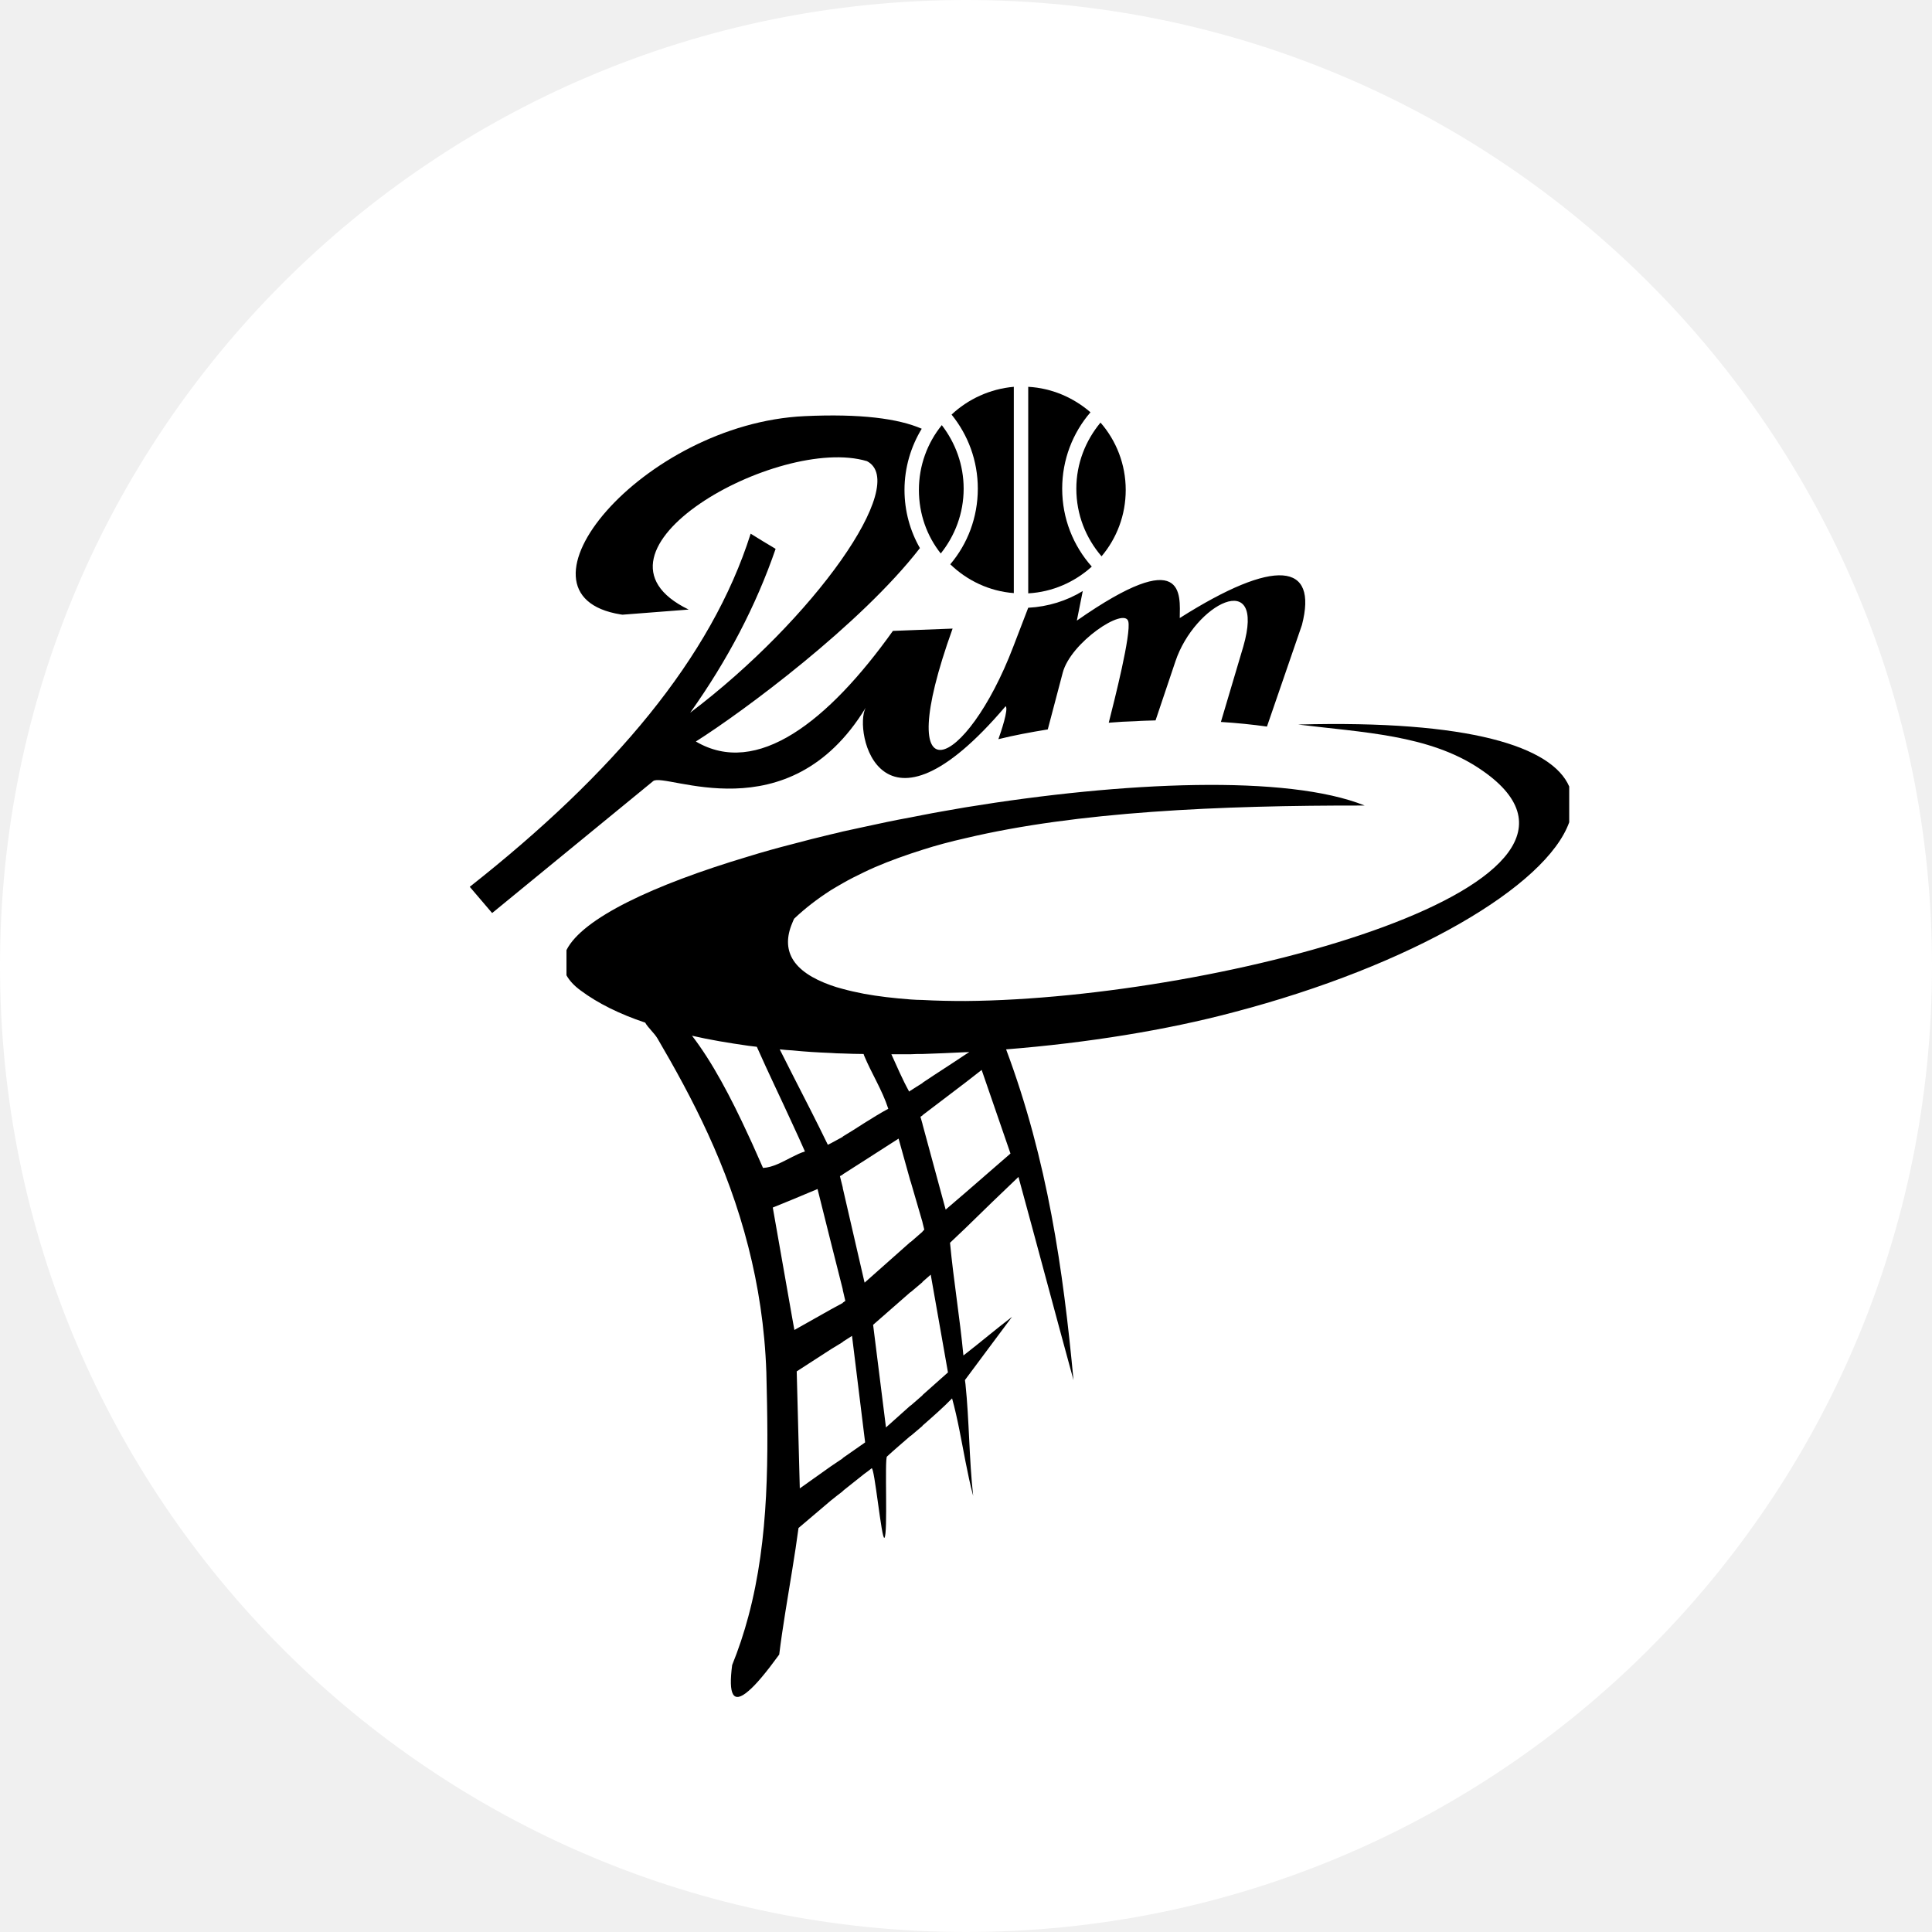
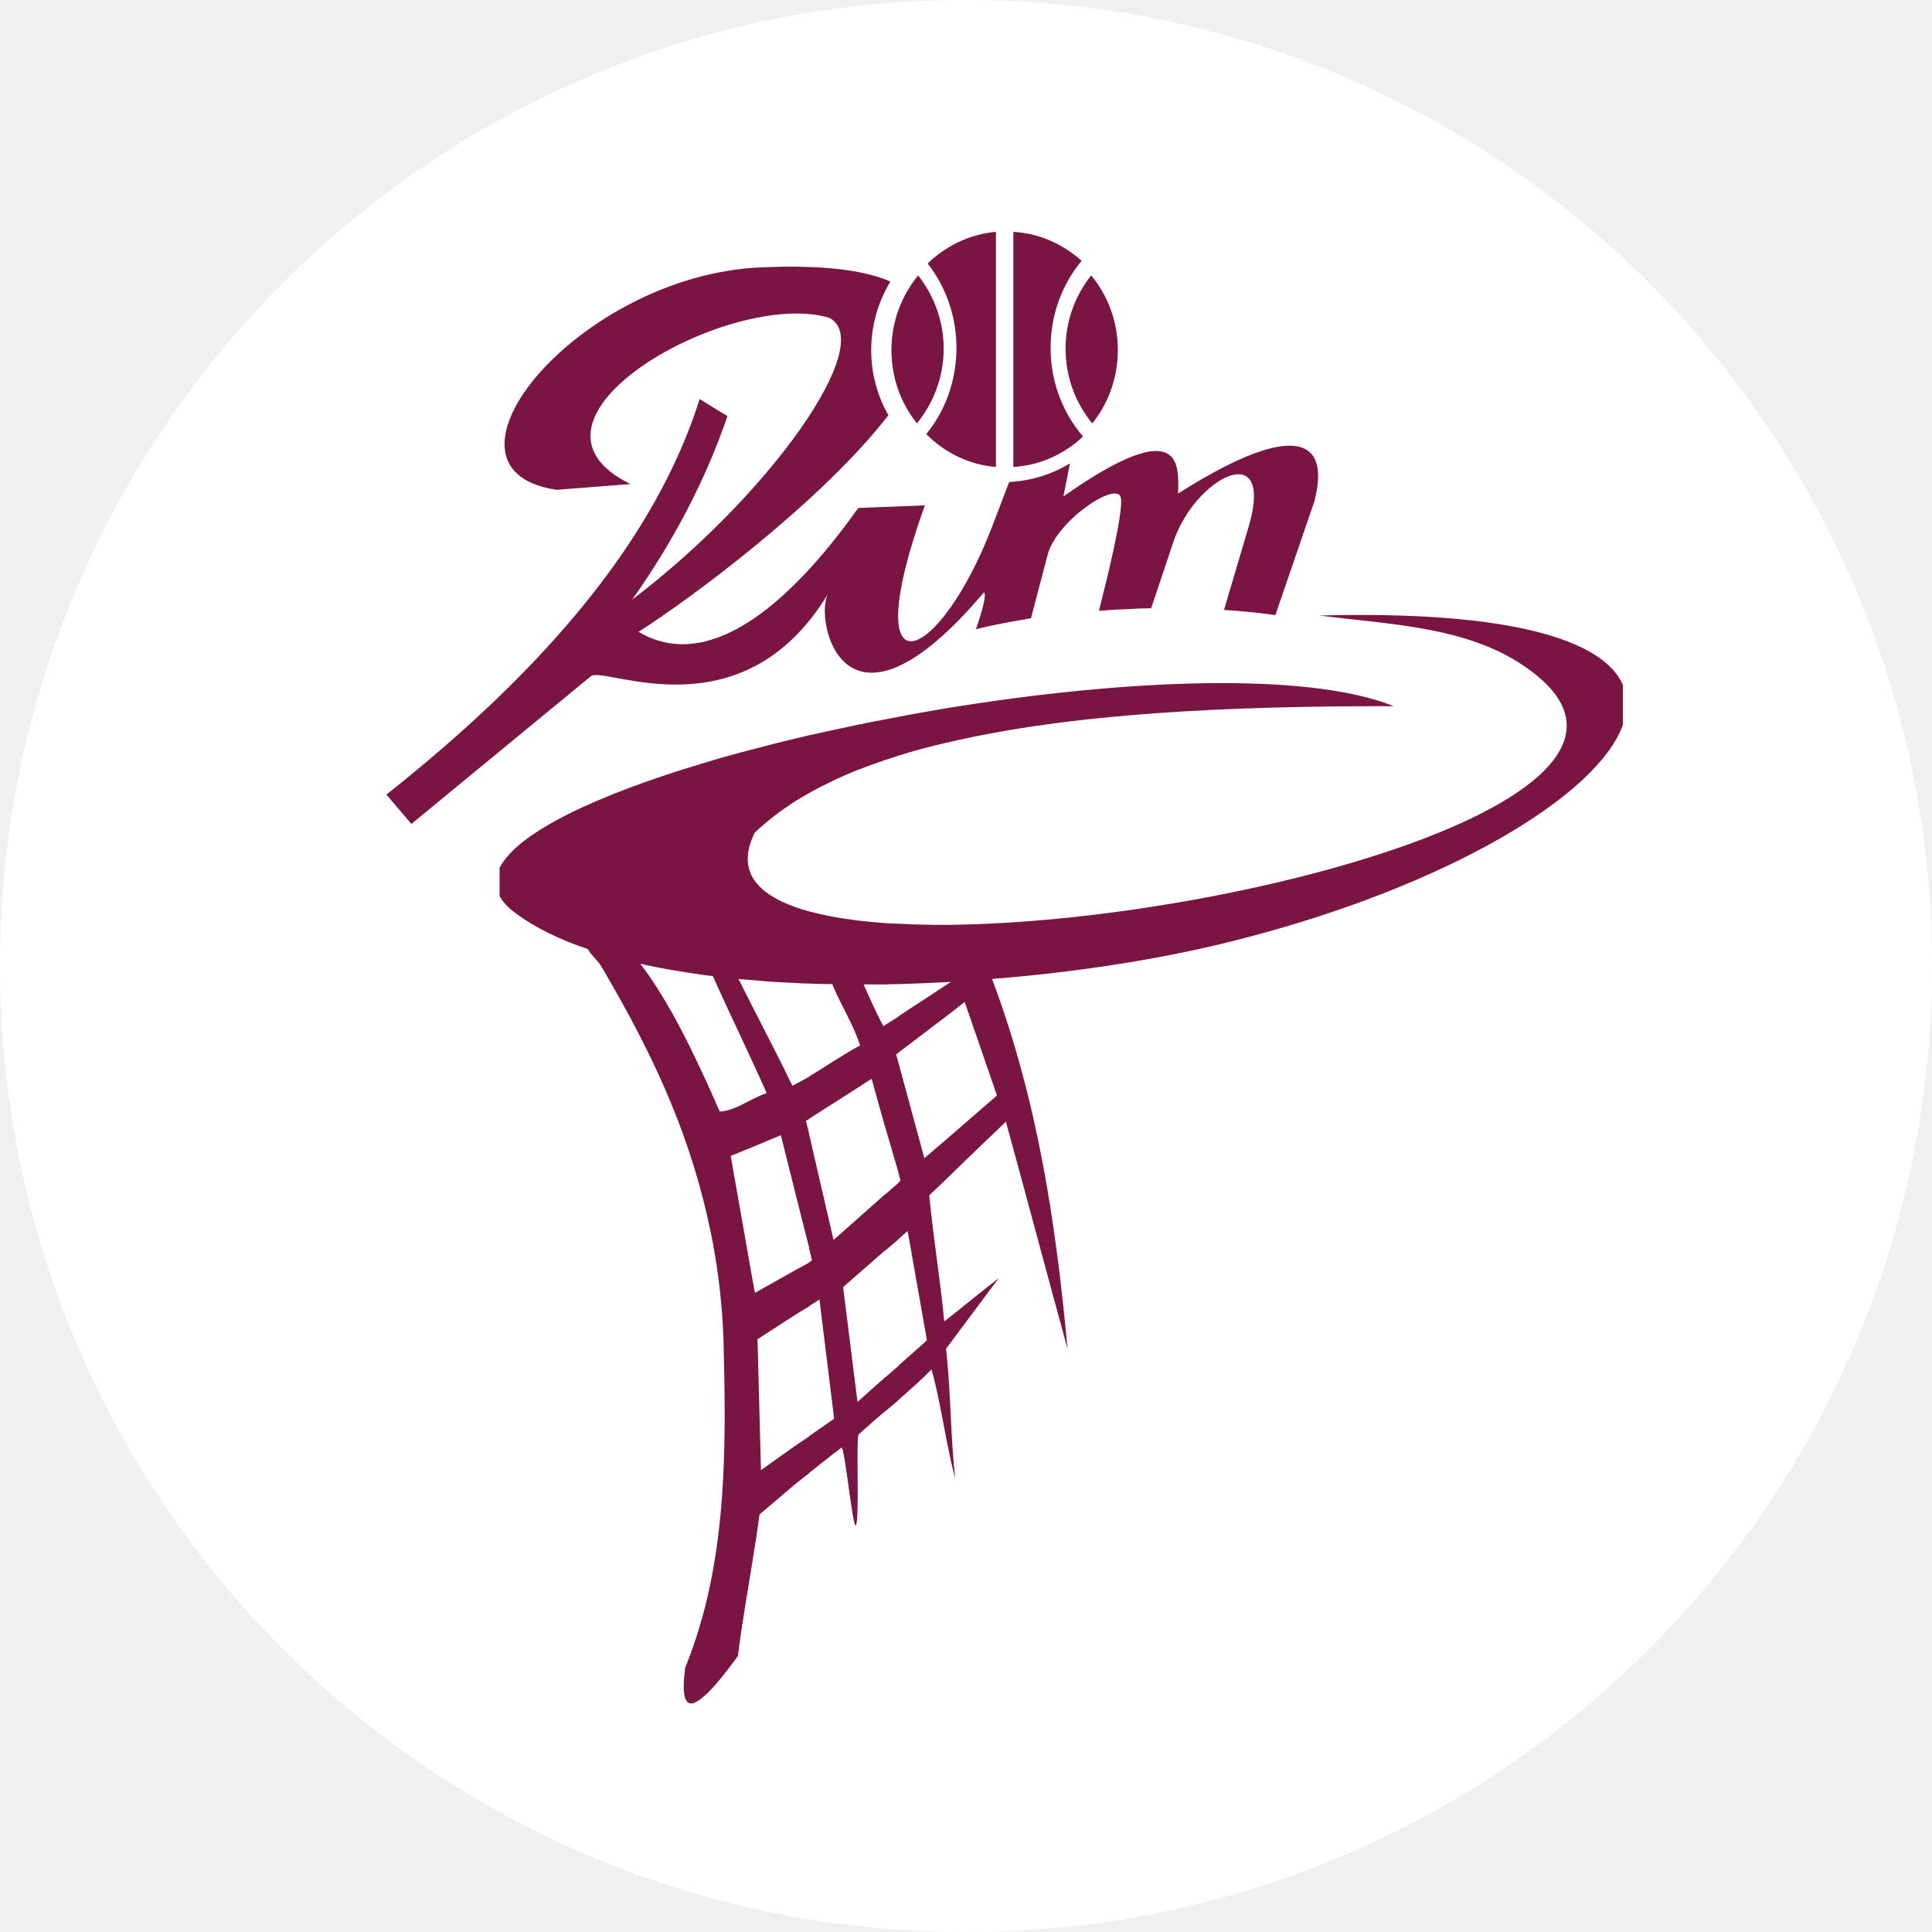
- <svg xmlns="http://www.w3.org/2000/svg" xmlns:xlink="http://www.w3.org/1999/xlink" width="140px" height="140px" viewBox="0 0 140 140" version="1.1">
-   <defs>
-     <rect id="path-1" x="0" y="0" width="140" height="140" rx="70" />
-   </defs>
+ <svg xmlns="http://www.w3.org/2000/svg" width="100px" height="100px" viewBox="0 0 100 100" version="1.1">
+   <defs />
  <g id="web" stroke="none" stroke-width="1" fill="none" fill-rule="evenodd">
-     <g id="Desktop-HD" transform="translate(-270, -622)">
-       <g id="Group-17" transform="translate(0, 514)">
-         <g id="klubid" transform="translate(269, 108)">
-           <g id="rim" transform="translate(1, 0)">
-             <mask id="mask-2" fill="white">
-               <use xlink:href="#path-1" />
-             </mask>
-             <use id="Rectangle-4-Copy-4" fill="#FFFFFF" xlink:href="#path-1" />
-             <g id="Asset-1" mask="url(#mask-2)">
-               <g transform="translate(34, 28)">
-                 <path d="M20.228,89.137 L20.228,94.542 C19.11,95.511 18.774,94.803 19.054,92.659 C19.52,91.504 19.911,90.33 20.228,89.137 L20.228,89.137 Z M20.228,34.063 L20.228,47.78 C18.793,47.575 17.432,47.351 16.146,47.053 C17.6,48.935 18.96,51.507 20.228,54.266 L20.228,62.355 C18.718,56.409 16.146,51.526 13.648,47.258 C13.406,46.848 12.958,46.475 12.753,46.103 C10.908,45.488 9.323,44.705 8.074,43.773 C7.59,43.419 7.254,43.046 7.049,42.673 L7.049,40.847 C8.205,38.536 13.368,36.113 20.228,34.063 L20.228,34.063 Z M23.416,55.831 L23.416,58.925 L21.999,59.503 L23.416,67.554 L23.416,85.707 C23.08,87.795 22.707,89.92 22.465,91.895 C21.514,93.2 20.787,94.076 20.228,94.542 L20.228,89.137 C21.757,83.434 21.682,77.432 21.533,71.45 C21.421,68.151 20.936,65.132 20.228,62.355 L20.228,54.266 C20.601,55.049 20.936,55.85 21.291,56.633 C22.018,56.596 22.707,56.186 23.416,55.831 L23.416,55.831 Z M23.416,33.168 L23.416,38.871 C22.987,39.878 23.006,40.735 23.416,41.462 L23.416,48.115 C23.117,48.097 22.819,48.078 22.502,48.041 C22.8,48.637 23.117,49.252 23.416,49.849 L23.416,53.427 C22.558,51.545 21.701,49.793 20.843,47.855 C20.638,47.836 20.433,47.799 20.228,47.78 L20.228,34.063 C21.253,33.746 22.316,33.448 23.416,33.168 L23.416,33.168 Z M26.212,66.883 L26.212,69.772 L23.733,71.375 L23.956,79.855 L26.212,78.252 L26.212,80.731 C25.485,81.346 24.739,81.98 23.863,82.725 C23.733,83.695 23.583,84.682 23.416,85.707 L23.416,67.554 L23.565,68.375 L26.212,66.883 Z M26.212,54.844 L26.212,62.038 L25.242,58.161 L23.416,58.925 L23.416,55.831 C23.714,55.682 24.012,55.533 24.329,55.44 C24.031,54.75 23.714,54.079 23.416,53.427 L23.416,49.849 C24.292,51.563 25.187,53.297 25.988,54.955 C26.063,54.918 26.137,54.881 26.212,54.844 L26.212,54.844 Z M26.212,43.4 L26.212,48.302 C25.261,48.265 24.329,48.209 23.416,48.115 L23.416,41.462 C23.882,42.282 24.851,42.916 26.212,43.4 L26.212,43.4 Z M26.212,32.46 L26.212,36.504 C25.224,37.138 24.329,37.827 23.546,38.573 C23.49,38.685 23.453,38.778 23.416,38.871 L23.416,33.168 C24.329,32.926 25.261,32.683 26.212,32.46 L26.212,32.46 Z M27.069,77.675 L27.069,80.06 C26.771,80.284 26.491,80.508 26.212,80.731 L26.212,78.252 L27.069,77.675 Z M27.069,66.418 L27.069,69.25 L26.212,69.772 L26.212,66.883 L27.069,66.418 Z M27.069,54.378 L27.069,57.117 L26.864,57.229 L27.069,58.049 L27.069,65.43 L26.212,62.038 L26.212,54.844 C26.491,54.695 26.771,54.545 27.069,54.378 L27.069,54.378 Z M27.069,43.661 L27.069,48.339 C26.771,48.339 26.491,48.32 26.212,48.302 L26.212,43.4 C26.473,43.493 26.771,43.586 27.069,43.661 L27.069,43.661 Z M27.069,32.255 L27.069,36.001 C26.771,36.169 26.491,36.336 26.212,36.504 L26.212,32.46 C26.491,32.404 26.771,32.329 27.069,32.255 L27.069,32.255 Z M28.616,76.575 L28.616,78.812 C28.076,79.24 27.554,79.65 27.069,80.042 L27.069,80.06 L27.069,77.675 L27.069,77.656 L28.616,76.575 Z M28.616,64.796 L28.616,75.923 L27.74,68.803 L27.069,69.232 L27.069,69.25 L27.069,66.418 L27.069,66.399 L27.256,66.268 L27.069,65.467 L27.069,65.43 L27.069,58.049 L27.069,58.087 L28.616,64.796 Z M28.616,53.39 L28.616,56.111 L27.069,57.099 L27.069,57.117 L27.069,54.378 L27.069,54.359 C27.573,54.061 28.094,53.725 28.616,53.39 L28.616,53.39 Z M28.616,44.015 L28.616,48.488 C28.598,48.451 28.598,48.414 28.579,48.376 C28.076,48.376 27.554,48.358 27.069,48.339 L27.069,43.661 C27.535,43.792 28.057,43.903 28.616,44.015 L28.616,44.015 Z M28.616,31.919 L28.616,35.2 C28.076,35.46 27.554,35.721 27.069,36.001 L27.069,32.255 C27.573,32.143 28.094,32.031 28.616,31.919 L28.616,31.919 Z M31.99,62 L31.99,65.635 L31.972,65.635 L29.269,68.002 L30.201,75.438 L31.972,73.854 L31.99,73.854 L31.99,76.053 L31.972,76.053 C31.375,76.575 30.779,77.078 30.275,77.544 C30.089,77.712 30.35,83.173 30.089,83.434 C29.884,83.639 29.362,78.197 29.157,78.402 C28.971,78.551 28.803,78.681 28.616,78.812 L28.616,76.575 L28.691,76.519 L28.616,75.923 L28.616,64.796 L28.654,64.945 L31.972,62 L31.99,62 Z M31.99,44.425 L31.99,48.395 L30.592,48.395 C31.002,49.29 31.375,50.184 31.879,51.097 C31.916,51.079 31.953,51.06 31.972,51.023 L31.99,51.023 L31.99,57.621 L31.972,57.583 L31.114,54.508 L28.616,56.111 L28.616,53.39 C29.213,53.017 29.809,52.644 30.369,52.346 C29.921,50.967 29.157,49.793 28.616,48.488 L28.616,44.015 C29.642,44.202 30.76,44.332 31.99,44.425 L31.99,44.425 Z M31.99,31.23 L31.99,33.858 C30.779,34.268 29.66,34.696 28.616,35.2 L28.616,31.919 C29.716,31.677 30.853,31.435 31.99,31.23 L31.99,31.23 Z M32.848,73.108 L32.848,75.326 C32.55,75.587 32.27,75.811 31.99,76.053 L31.99,73.854 L32.848,73.108 Z M32.848,61.255 L32.848,64.908 L31.99,65.635 L31.99,62 L32.848,61.255 Z M32.848,44.462 L32.848,48.376 C32.55,48.376 32.27,48.376 31.99,48.395 L31.99,44.425 C32.27,44.444 32.55,44.462 32.848,44.462 L32.848,44.462 Z M32.848,31.062 L32.848,33.578 C32.55,33.671 32.27,33.764 31.99,33.858 L31.99,31.23 C32.27,31.174 32.55,31.118 32.848,31.062 L32.848,31.062 Z M32.848,52.831 L32.699,52.924 L32.848,53.446 L32.848,60.565 L31.99,57.621 L31.99,51.023 C32.27,50.837 32.55,50.669 32.848,50.482 L32.848,52.831 Z M35.961,44.537 L35.961,48.246 C34.917,48.302 33.873,48.339 32.848,48.376 L32.848,44.462 C33.836,44.518 34.88,44.537 35.961,44.537 L35.961,44.537 Z M35.961,30.503 L35.961,32.739 C34.88,32.982 33.836,33.261 32.848,33.578 L32.848,31.062 C33.873,30.857 34.917,30.689 35.961,30.503 L35.961,30.503 Z M32.848,53.446 L32.848,53.464 L34.526,59.652 L35.961,58.422 L35.961,60.994 C35.588,61.348 35.215,61.702 34.842,62.056 C35.103,64.815 35.551,67.461 35.812,70.22 C35.868,70.182 35.905,70.145 35.961,70.108 L35.961,71.953 C35.942,71.972 35.942,71.99 35.924,72.009 C35.942,72.102 35.942,72.195 35.961,72.288 L35.961,77.898 C35.663,76.37 35.402,74.823 34.992,73.332 C34.358,73.984 33.594,74.655 32.848,75.308 L32.848,75.326 L32.848,73.108 L32.848,73.09 L34.693,71.45 L33.444,64.367 L32.848,64.889 L32.848,64.908 L32.848,61.255 L32.848,61.236 L32.978,61.106 L32.848,60.584 L32.848,60.565 L32.848,53.446 Z M32.848,52.812 L32.848,52.831 L32.848,50.482 L32.848,50.464 C33.873,49.774 34.936,49.103 35.961,48.414 L35.961,50.445 L32.848,52.812 Z M35.961,32.739 C44.032,30.82 54.341,30.354 64.891,30.372 C59.28,28.117 47.462,28.62 35.961,30.503 L35.961,32.739 Z M35.961,71.953 C37.079,70.462 38.198,68.934 39.335,67.424 C38.142,68.337 37.135,69.195 35.961,70.108 L35.961,71.953 Z M35.961,77.898 L35.961,72.288 C36.24,74.954 36.222,77.749 36.52,80.396 C36.296,79.576 36.129,78.737 35.961,77.898 L35.961,77.898 Z M35.961,58.422 L39.223,55.589 L37.135,49.532 L35.961,50.445 L35.961,48.414 C36.054,48.358 36.147,48.302 36.24,48.227 C36.147,48.246 36.054,48.246 35.961,48.246 L35.961,44.537 C54.639,44.388 85.732,35.964 73.168,27.67 C69.514,25.247 64.761,25.079 60.063,24.502 C72.515,24.166 78.462,26.104 79.711,28.993 L79.711,31.584 C78.052,36.206 68.321,41.965 55.366,45.357 C50.538,46.643 44.778,47.575 38.906,48.041 C41.907,56.055 43.044,64.032 43.79,72.009 C42.448,67.107 41.143,62.187 39.801,57.285 C38.515,58.515 37.228,59.745 35.961,60.994 L35.961,58.422 Z" id="Fill-1" fill="#000000" fill-rule="evenodd" />
-                 <path d="M27.069,65.467 L26.212,62.038 L25.243,58.161 L21.999,59.503 L23.565,68.375 L26.212,66.883 L27.069,66.399 L27.256,66.268 L27.069,65.467 Z M27.069,57.099 L26.864,57.229 L27.069,58.087 L28.654,64.945 L31.972,62 L32.848,61.236 L32.978,61.106 L32.848,60.584 L31.972,57.583 L31.114,54.508 L27.069,57.099 Z M20.843,47.855 C19.184,47.649 17.618,47.389 16.146,47.053 C18.01,49.457 19.706,52.998 21.291,56.633 C22.335,56.558 23.285,55.757 24.329,55.44 C23.155,52.756 21.999,50.464 20.843,47.855 Z M28.579,48.376 C26.491,48.339 24.46,48.227 22.502,48.041 C23.658,50.333 24.907,52.7 25.988,54.955 C26.063,54.918 26.137,54.881 26.212,54.844 C26.491,54.695 26.771,54.527 27.069,54.359 C28.169,53.688 29.325,52.887 30.369,52.346 C29.921,50.93 29.12,49.737 28.579,48.376 Z M36.241,48.227 C34.358,48.339 32.456,48.395 30.592,48.395 C31.003,49.29 31.375,50.184 31.879,51.097 C31.916,51.079 31.953,51.06 31.972,51.023 C32.27,50.837 32.55,50.65 32.848,50.464 C33.873,49.774 34.936,49.103 35.961,48.414 C36.054,48.358 36.147,48.302 36.241,48.227 Z M60.063,24.502 C93.225,23.588 80.233,38.834 55.366,45.357 C50.538,46.643 44.778,47.575 38.906,48.041 C41.907,56.055 43.044,64.032 43.79,72.009 C42.448,67.107 41.143,62.187 39.801,57.285 C38.515,58.515 37.229,59.745 35.961,60.994 C35.588,61.348 35.215,61.702 34.843,62.056 C35.103,64.815 35.551,67.461 35.812,70.22 C35.868,70.182 35.905,70.145 35.961,70.108 C37.135,69.195 38.142,68.337 39.335,67.424 C38.198,68.934 37.079,70.462 35.961,71.953 C35.942,71.972 35.942,71.99 35.924,72.009 C35.942,72.102 35.942,72.195 35.961,72.288 C36.241,74.954 36.222,77.749 36.52,80.396 C36.296,79.576 36.129,78.737 35.961,77.898 C35.663,76.37 35.402,74.823 34.992,73.332 C34.358,73.984 33.594,74.655 32.848,75.308 C32.55,75.569 32.27,75.811 31.972,76.053 C31.375,76.575 30.779,77.078 30.276,77.544 C30.089,77.712 30.35,83.173 30.089,83.434 C29.884,83.639 29.362,78.197 29.157,78.402 C28.411,78.961 27.722,79.501 27.069,80.042 C26.771,80.265 26.491,80.489 26.212,80.731 C25.485,81.346 24.739,81.98 23.863,82.725 C23.49,85.633 22.819,88.95 22.465,91.895 C19.576,95.846 18.644,95.846 19.054,92.659 C21.794,85.912 21.719,78.681 21.533,71.45 C21.16,61.106 17.32,53.52 13.648,47.258 C13.406,46.848 12.958,46.475 12.753,46.103 C10.908,45.488 9.323,44.705 8.074,43.773 C-1.954,36.336 50.836,24.725 64.891,30.372 C47.444,30.335 30.667,31.64 23.546,38.573 C16.575,52.216 91.548,39.784 73.168,27.67 C69.514,25.247 64.761,25.079 60.063,24.502 Z M26.212,69.772 L23.733,71.375 L23.956,79.855 L26.212,78.252 L27.069,77.656 L28.691,76.519 L27.74,68.803 L27.069,69.232 L26.212,69.772 Z M31.972,73.854 L32.848,73.09 L34.693,71.45 L33.444,64.367 L32.848,64.889 L31.972,65.635 L29.269,68.002 L30.201,75.438 L31.972,73.854 Z M32.848,52.812 L32.699,52.924 L32.848,53.464 L34.526,59.652 L35.961,58.422 L39.223,55.589 L37.135,49.532 L35.961,50.445 L32.848,52.812 Z" id="Stroke-3" fill="none" />
-                 <path d="M34.171,12.108 C35.197,10.822 35.83,9.2 35.83,7.411 C35.83,5.678 35.234,4.093 34.246,2.807 C33.202,4.093 32.587,5.733 32.587,7.504 C32.587,9.237 33.165,10.84 34.171,12.108" id="Fill-5" fill="#000000" fill-rule="evenodd" />
-                 <path d="M34.171,12.108 C35.197,10.822 35.83,9.2 35.83,7.411 C35.83,5.678 35.234,4.093 34.246,2.807 C33.202,4.093 32.587,5.733 32.587,7.504 C32.587,9.237 33.165,10.84 34.171,12.108 Z" id="Stroke-7" fill="none" />
-                 <path d="M34.954,2.043 C36.147,3.516 36.856,5.379 36.856,7.411 C36.856,9.498 36.11,11.418 34.861,12.89 C36.073,14.065 37.695,14.847 39.465,14.978 L39.465,0.03 C37.732,0.179 36.147,0.925 34.954,2.043" id="Fill-13" fill="#000000" fill-rule="evenodd" />
-                 <path d="M34.954,2.043 C36.147,3.516 36.856,5.379 36.856,7.411 C36.856,9.498 36.11,11.418 34.861,12.89 C36.073,14.065 37.695,14.847 39.465,14.978 L39.465,0.03 C37.732,0.179 36.147,0.925 34.954,2.043 Z" id="Stroke-15" fill="none" />
-                 <path d="M45.747,2.621 C44.666,3.926 43.995,5.584 43.995,7.411 C43.995,9.293 44.685,10.989 45.822,12.313 C46.922,11.008 47.574,9.331 47.574,7.504 C47.574,5.64 46.884,3.926 45.747,2.621" id="Fill-17" fill="#000000" fill-rule="evenodd" />
-                 <path d="M45.747,2.621 C44.666,3.926 43.995,5.584 43.995,7.411 C43.995,9.293 44.685,10.989 45.822,12.313 C46.922,11.008 47.574,9.331 47.574,7.504 C47.574,5.64 46.884,3.926 45.747,2.621 Z" id="Stroke-19" fill="none" />
-                 <path d="M45.114,13.058 C43.771,11.548 42.97,9.573 42.97,7.411 C42.97,5.305 43.734,3.367 45.02,1.876 C43.79,0.813 42.224,0.124 40.509,0.03 L40.509,14.996 C42.261,14.903 43.883,14.176 45.114,13.058" id="Fill-21" fill="#000000" fill-rule="evenodd" />
-                 <path d="M45.114,13.058 C43.771,11.548 42.97,9.573 42.97,7.411 C42.97,5.305 43.734,3.367 45.02,1.876 C43.79,0.813 42.224,0.124 40.509,0.03 L40.509,14.996 C42.261,14.903 43.883,14.176 45.114,13.058 Z" id="Stroke-23" fill="none" />
-                 <path d="M0.04,36.262 L1.662,38.163 L13.331,28.602 C14.188,27.912 23.117,32.497 28.728,23.29 C27.833,24.967 29.753,33.914 38.869,23.178 C39.111,23.346 38.515,25.098 38.347,25.564 C39.465,25.284 40.677,25.061 41.926,24.856 L43.007,20.755 C43.585,18.538 47.481,15.966 47.76,17.028 C47.984,17.922 46.754,22.75 46.344,24.371 C46.996,24.315 47.649,24.278 48.32,24.259 C48.786,24.222 49.27,24.222 49.736,24.203 L51.172,19.935 C52.57,15.742 57.752,13.095 56.093,18.854 L54.471,24.315 C55.646,24.39 56.764,24.502 57.808,24.651 L60.343,17.289 C61.517,12.76 58.404,12.406 51.489,16.786 C51.507,15.108 51.955,11.437 44.032,16.972 L44.461,14.829 C43.305,15.537 41.945,15.966 40.509,16.04 L39.428,18.854 C36.017,27.8 30.443,30.298 35.029,17.55 L30.704,17.717 C26.007,24.297 20.843,28.341 16.425,25.732 C19.874,23.551 28.374,17.252 32.661,11.716 C31.953,10.486 31.543,9.032 31.543,7.504 C31.543,5.883 32.009,4.354 32.792,3.068 C31.077,2.323 28.337,1.969 24.31,2.155 C12.548,2.696 2.24,15.127 10.982,16.525 L11.113,16.543 L15.903,16.171 C7.254,11.977 22.409,3.497 28.821,5.417 C31.953,7.038 24.944,16.897 16.015,23.644 C18.718,19.842 20.787,15.891 22.204,11.772 C21.607,11.418 20.992,11.045 20.396,10.672 C17.544,19.674 10.442,28.061 0.04,36.262" id="Fill-25" fill="#000000" fill-rule="evenodd" />
-                 <path d="M0.04,36.262 L1.662,38.163 L13.331,28.602 C14.188,27.912 23.117,32.497 28.728,23.29 C27.833,24.967 29.753,33.914 38.869,23.178 C39.111,23.346 38.515,25.098 38.347,25.564 C39.465,25.284 40.677,25.061 41.926,24.856 L43.007,20.755 C43.585,18.538 47.481,15.966 47.76,17.028 C47.984,17.922 46.754,22.75 46.344,24.371 C46.996,24.315 47.649,24.278 48.32,24.259 C48.786,24.222 49.27,24.222 49.736,24.203 L51.172,19.935 C52.57,15.742 57.752,13.095 56.093,18.854 L54.471,24.315 C55.646,24.39 56.764,24.502 57.808,24.651 L60.343,17.289 C61.517,12.76 58.404,12.406 51.489,16.786 C51.507,15.108 51.955,11.437 44.032,16.972 L44.461,14.829 C43.305,15.537 41.945,15.966 40.509,16.04 L39.428,18.854 C36.017,27.8 30.443,30.298 35.029,17.55 L30.704,17.717 C26.007,24.297 20.843,28.341 16.425,25.732 C19.874,23.551 28.374,17.252 32.661,11.716 C31.953,10.486 31.543,9.032 31.543,7.504 C31.543,5.883 32.009,4.354 32.792,3.068 C31.077,2.323 28.337,1.969 24.31,2.155 C12.548,2.696 2.24,15.127 10.982,16.525 L11.113,16.543 L15.903,16.171 C7.254,11.977 22.409,3.497 28.821,5.417 C31.953,7.038 24.944,16.897 16.015,23.644 C18.718,19.842 20.787,15.891 22.204,11.772 C21.607,11.418 20.992,11.045 20.396,10.672 C17.544,19.674 10.442,28.061 0.04,36.262 Z" id="Stroke-27" fill="none" />
-               </g>
+     <g id="Desktop-HD" transform="translate(-676, -641)">
+       <g id="Group-8" transform="translate(380, 641)">
+         <g id="Group-7">
+           <g id="rim" transform="translate(296, 0)">
+             <circle id="Oval-2-Copy-5" fill="#FFFFFF" cx="50" cy="50" r="50" />
+             <g id="Asset-1" transform="translate(20, 12)">
+               <path d="M16.404,71.51 L16.404,75.829 C15.51,76.603 15.241,76.037 15.465,74.324 C15.838,73.401 16.151,72.463 16.404,71.51 L16.404,71.51 Z M16.404,27.501 L16.404,38.462 C15.256,38.298 14.167,38.12 13.138,37.881 C14.301,39.386 15.39,41.441 16.404,43.645 L16.404,50.109 C15.196,45.358 13.138,41.456 11.139,38.045 C10.945,37.718 10.587,37.42 10.423,37.122 C8.947,36.63 7.679,36.005 6.68,35.26 C6.292,34.977 6.023,34.68 5.859,34.382 L5.859,32.922 C6.784,31.075 10.916,29.139 16.404,27.501 L16.404,27.501 Z M18.955,44.896 L18.955,47.368 L17.821,47.83 L18.955,54.264 L18.955,68.769 C18.687,70.437 18.388,72.135 18.194,73.714 C17.434,74.756 16.852,75.456 16.404,75.829 L16.404,71.51 C17.628,66.952 17.568,62.157 17.449,57.376 C17.359,54.74 16.971,52.328 16.404,50.109 L16.404,43.645 C16.703,44.271 16.971,44.911 17.255,45.536 C17.836,45.507 18.388,45.179 18.955,44.896 L18.955,44.896 Z M18.955,26.786 L18.955,31.344 C18.612,32.148 18.627,32.833 18.955,33.414 L18.955,38.73 C18.716,38.715 18.478,38.701 18.224,38.671 C18.463,39.147 18.716,39.639 18.955,40.115 L18.955,42.975 C18.269,41.471 17.583,40.071 16.897,38.522 C16.733,38.507 16.569,38.477 16.404,38.462 L16.404,27.501 C17.225,27.248 18.075,27.01 18.955,26.786 L18.955,26.786 Z M21.192,53.728 L21.192,56.036 L19.209,57.317 L19.388,64.093 L21.192,62.812 L21.192,64.793 C20.611,65.284 20.014,65.791 19.313,66.387 C19.209,67.161 19.089,67.95 18.955,68.769 L18.955,54.264 L19.074,54.919 L21.192,53.728 Z M21.192,44.107 L21.192,49.855 L20.417,46.758 L18.955,47.368 L18.955,44.896 C19.194,44.777 19.432,44.658 19.686,44.583 C19.447,44.032 19.194,43.496 18.955,42.975 L18.955,40.115 C19.656,41.486 20.372,42.871 21.013,44.196 C21.073,44.166 21.133,44.137 21.192,44.107 L21.192,44.107 Z M21.192,34.962 L21.192,38.879 C20.432,38.85 19.686,38.805 18.955,38.73 L18.955,33.414 C19.328,34.069 20.104,34.575 21.192,34.962 L21.192,34.962 Z M21.192,26.22 L21.192,29.452 C20.402,29.958 19.686,30.51 19.059,31.105 C19.015,31.195 18.985,31.269 18.955,31.344 L18.955,26.786 C19.686,26.593 20.432,26.399 21.192,26.22 L21.192,26.22 Z M21.878,62.351 L21.878,64.257 C21.64,64.436 21.416,64.614 21.192,64.793 L21.192,62.812 L21.878,62.351 Z M21.878,53.355 L21.878,55.619 L21.192,56.036 L21.192,53.728 L21.878,53.355 Z M21.878,43.734 L21.878,45.924 L21.714,46.013 L21.878,46.668 L21.878,52.566 L21.192,49.855 L21.192,44.107 C21.416,43.988 21.64,43.868 21.878,43.734 L21.878,43.734 Z M21.878,35.171 L21.878,38.909 C21.64,38.909 21.416,38.894 21.192,38.879 L21.192,34.962 C21.401,35.037 21.64,35.111 21.878,35.171 L21.878,35.171 Z M21.878,26.057 L21.878,29.05 C21.64,29.184 21.416,29.318 21.192,29.452 L21.192,26.22 C21.416,26.176 21.64,26.116 21.878,26.057 L21.878,26.057 Z M23.116,61.472 L23.116,63.259 C22.684,63.602 22.266,63.929 21.878,64.242 L21.878,64.257 L21.878,62.351 L21.878,62.336 L23.116,61.472 Z M23.116,52.06 L23.116,60.951 L22.415,55.262 L21.878,55.604 L21.878,55.619 L21.878,53.355 L21.878,53.34 L22.028,53.236 L21.878,52.596 L21.878,52.566 L21.878,46.668 L21.878,46.698 L23.116,52.06 Z M23.116,42.945 L23.116,45.119 L21.878,45.909 L21.878,45.924 L21.878,43.734 L21.878,43.72 C22.281,43.481 22.699,43.213 23.116,42.945 L23.116,42.945 Z M23.116,35.454 L23.116,39.028 C23.102,38.998 23.102,38.969 23.087,38.939 C22.684,38.939 22.266,38.924 21.878,38.909 L21.878,35.171 C22.251,35.275 22.669,35.365 23.116,35.454 L23.116,35.454 Z M23.116,25.788 L23.116,28.41 C22.684,28.618 22.266,28.827 21.878,29.05 L21.878,26.057 C22.281,25.967 22.699,25.878 23.116,25.788 L23.116,25.788 Z M25.816,49.826 L25.816,52.73 L25.801,52.73 L23.639,54.621 L24.384,60.563 L25.801,59.297 L25.816,59.297 L25.816,61.055 L25.801,61.055 C25.324,61.472 24.847,61.874 24.444,62.246 C24.295,62.38 24.504,66.744 24.295,66.952 C24.131,67.116 23.713,62.768 23.549,62.931 C23.4,63.05 23.266,63.155 23.116,63.259 L23.116,61.472 L23.176,61.427 L23.116,60.951 L23.116,52.06 L23.146,52.179 L25.801,49.826 L25.816,49.826 Z M25.816,35.782 L25.816,38.954 L24.698,38.954 C25.026,39.669 25.324,40.384 25.727,41.113 C25.757,41.098 25.786,41.083 25.801,41.054 L25.816,41.054 L25.816,46.326 L25.801,46.296 L25.115,43.839 L23.116,45.119 L23.116,42.945 C23.594,42.647 24.071,42.349 24.519,42.111 C24.161,41.009 23.549,40.071 23.116,39.028 L23.116,35.454 C23.937,35.603 24.832,35.707 25.816,35.782 L25.816,35.782 Z M25.816,25.237 L25.816,27.337 C24.847,27.665 23.952,28.008 23.116,28.41 L23.116,25.788 C23.996,25.595 24.906,25.401 25.816,25.237 L25.816,25.237 Z M26.502,58.702 L26.502,60.474 C26.264,60.683 26.04,60.861 25.816,61.055 L25.816,59.297 L26.502,58.702 Z M26.502,49.23 L26.502,52.149 L25.816,52.73 L25.816,49.826 L26.502,49.23 Z M26.502,35.811 L26.502,38.939 C26.264,38.939 26.04,38.939 25.816,38.954 L25.816,35.782 C26.04,35.796 26.264,35.811 26.502,35.811 L26.502,35.811 Z M26.502,25.103 L26.502,27.114 C26.264,27.188 26.04,27.263 25.816,27.337 L25.816,25.237 C26.04,25.193 26.264,25.148 26.502,25.103 L26.502,25.103 Z M26.502,42.498 L26.383,42.573 L26.502,42.99 L26.502,48.679 L25.816,46.326 L25.816,41.054 C26.04,40.905 26.264,40.771 26.502,40.622 L26.502,42.498 Z M28.993,35.871 L28.993,38.835 C28.158,38.879 27.323,38.909 26.502,38.939 L26.502,35.811 C27.293,35.856 28.128,35.871 28.993,35.871 L28.993,35.871 Z M28.993,24.657 L28.993,26.444 C28.128,26.637 27.293,26.861 26.502,27.114 L26.502,25.103 C27.323,24.94 28.158,24.806 28.993,24.657 L28.993,24.657 Z M26.502,42.99 L26.502,43.005 L27.845,47.949 L28.993,46.966 L28.993,49.021 C28.695,49.304 28.397,49.587 28.098,49.87 C28.307,52.074 28.665,54.189 28.874,56.393 C28.919,56.364 28.948,56.334 28.993,56.304 L28.993,57.778 C28.978,57.793 28.978,57.808 28.963,57.823 C28.978,57.898 28.978,57.972 28.993,58.046 L28.993,62.529 C28.755,61.308 28.546,60.072 28.218,58.88 C27.71,59.402 27.099,59.938 26.502,60.459 L26.502,60.474 L26.502,58.702 L26.502,58.687 L27.979,57.376 L26.98,51.717 L26.502,52.134 L26.502,52.149 L26.502,49.23 L26.502,49.215 L26.607,49.111 L26.502,48.694 L26.502,48.679 L26.502,42.99 Z M26.502,42.483 L26.502,42.498 L26.502,40.622 L26.502,40.607 C27.323,40.056 28.173,39.52 28.993,38.969 L28.993,40.592 L26.502,42.483 Z M28.993,26.444 C35.452,24.91 43.7,24.537 52.142,24.552 C47.653,22.75 38.196,23.152 28.993,24.657 L28.993,26.444 Z M28.993,57.778 C29.888,56.587 30.783,55.366 31.693,54.159 C30.738,54.889 29.933,55.574 28.993,56.304 L28.993,57.778 Z M28.993,62.529 L28.993,58.046 C29.217,60.176 29.202,62.41 29.441,64.525 C29.262,63.87 29.127,63.199 28.993,62.529 L28.993,62.529 Z M28.993,46.966 L31.603,44.702 L29.933,39.862 L28.993,40.592 L28.993,38.969 C29.068,38.924 29.142,38.879 29.217,38.82 C29.142,38.835 29.068,38.835 28.993,38.835 L28.993,35.871 C43.939,35.752 68.818,29.02 58.765,22.393 C55.841,20.457 52.038,20.323 48.279,19.861 C58.243,19.593 63.001,21.142 64,23.45 L64,25.52 C62.673,29.214 54.887,33.816 44.52,36.526 C40.657,37.554 36.048,38.298 31.35,38.671 C33.751,45.075 34.661,51.449 35.258,57.823 C34.184,53.906 33.14,49.975 32.066,46.058 C31.037,47.041 30.007,48.024 28.993,49.021 L28.993,46.966 Z" id="Fill-1" fill="#7A1443" />
+               <path d="M21.631,52.599 L20.944,49.859 L20.167,46.761 L17.569,47.833 L18.824,54.922 L20.944,53.731 L21.631,53.344 L21.78,53.239 L21.631,52.599 Z M21.631,45.912 L21.466,46.016 L21.631,46.701 L22.9,52.182 L25.557,49.829 L26.259,49.218 L26.364,49.114 L26.259,48.697 L25.557,46.299 L24.871,43.841 L21.631,45.912 Z M16.644,38.524 C15.315,38.361 14.061,38.152 12.881,37.884 C14.374,39.805 15.733,42.635 17.002,45.539 C17.838,45.48 18.6,44.839 19.436,44.586 C18.495,42.441 17.569,40.609 16.644,38.524 Z M22.84,38.941 C21.168,38.912 19.54,38.822 17.973,38.673 C18.898,40.505 19.899,42.397 20.765,44.199 C20.824,44.169 20.884,44.139 20.944,44.11 C21.168,43.99 21.392,43.856 21.631,43.722 C22.512,43.186 23.437,42.546 24.273,42.114 C23.915,40.982 23.273,40.029 22.84,38.941 Z M28.977,38.822 C27.469,38.912 25.946,38.956 24.453,38.956 C24.781,39.671 25.08,40.386 25.483,41.116 C25.513,41.101 25.542,41.086 25.557,41.056 C25.796,40.907 26.02,40.758 26.259,40.609 C27.08,40.058 27.931,39.522 28.753,38.971 C28.827,38.926 28.902,38.882 28.977,38.822 Z M48.058,19.862 C74.62,19.133 64.213,31.316 44.295,36.529 C40.428,37.556 35.815,38.301 31.112,38.673 C33.515,45.078 34.426,51.452 35.023,57.827 C33.948,53.91 32.903,49.978 31.828,46.061 C30.798,47.044 29.768,48.027 28.753,49.024 C28.454,49.307 28.155,49.59 27.857,49.873 C28.066,52.078 28.424,54.193 28.633,56.397 C28.678,56.367 28.708,56.337 28.753,56.308 C29.693,55.578 30.499,54.893 31.455,54.163 C30.544,55.369 29.648,56.591 28.753,57.782 C28.738,57.797 28.738,57.812 28.723,57.827 C28.738,57.901 28.738,57.976 28.753,58.05 C28.977,60.18 28.962,62.414 29.2,64.529 C29.021,63.874 28.887,63.203 28.753,62.533 C28.514,61.312 28.305,60.076 27.976,58.884 C27.469,59.405 26.856,59.942 26.259,60.463 C26.02,60.671 25.796,60.865 25.557,61.059 C25.08,61.476 24.602,61.878 24.199,62.25 C24.049,62.384 24.258,66.748 24.049,66.957 C23.885,67.12 23.467,62.771 23.303,62.935 C22.706,63.382 22.153,63.814 21.631,64.246 C21.392,64.425 21.168,64.603 20.944,64.797 C20.362,65.289 19.764,65.795 19.063,66.391 C18.764,68.714 18.226,71.365 17.943,73.718 C15.628,76.876 14.882,76.876 15.21,74.329 C17.405,68.938 17.345,63.159 17.196,57.38 C16.898,49.114 13.822,43.052 10.88,38.048 C10.686,37.72 10.328,37.422 10.164,37.124 C8.686,36.633 7.417,36.007 6.416,35.263 C-1.617,29.32 40.667,20.041 51.925,24.554 C37.95,24.524 24.512,25.567 18.809,31.107 C13.225,42.009 73.276,32.075 58.554,22.394 C55.628,20.458 51.821,20.324 48.058,19.862 Z M20.944,56.039 L18.958,57.32 L19.137,64.097 L20.944,62.816 L21.631,62.34 L22.93,61.431 L22.168,55.265 L21.631,55.608 L20.944,56.039 Z M25.557,59.301 L26.259,58.691 L27.737,57.38 L26.737,51.72 L26.259,52.137 L25.557,52.733 L23.392,54.625 L24.139,60.567 L25.557,59.301 Z M26.259,42.486 L26.14,42.575 L26.259,43.007 L27.603,47.952 L28.753,46.969 L31.365,44.705 L29.693,39.865 L28.753,40.595 L26.259,42.486 Z" id="Stroke-3" />
+               <path d="M27.462,9.915 C28.317,8.856 28.845,7.52 28.845,6.046 C28.845,4.618 28.348,3.313 27.524,2.254 C26.654,3.313 26.141,4.664 26.141,6.123 C26.141,7.551 26.623,8.871 27.462,9.915" id="Fill-5" fill="#7A1443" />
+               <path d="M27.462,9.915 C28.317,8.856 28.845,7.52 28.845,6.046 C28.845,4.618 28.348,3.313 27.524,2.254 C26.654,3.313 26.141,4.664 26.141,6.123 C26.141,7.551 26.623,8.871 27.462,9.915 Z" id="Stroke-7" />
+               <path d="M28.017,1.639 C28.951,2.837 29.506,4.355 29.506,6.009 C29.506,7.708 28.922,9.271 27.944,10.47 C28.893,11.426 30.163,12.063 31.549,12.169 L31.549,0 C30.192,0.121 28.951,0.728 28.017,1.639" id="Fill-13" fill="#7A1443" />
+               <path d="M28.017,1.639 C28.951,2.837 29.506,4.355 29.506,6.009 C29.506,7.708 28.922,9.271 27.944,10.47 C28.893,11.426 30.163,12.063 31.549,12.169 L31.549,0 C30.192,0.121 28.951,0.728 28.017,1.639 Z" id="Stroke-15" />
+               <path d="M36.479,2.254 C35.662,3.285 35.155,4.596 35.155,6.04 C35.155,7.528 35.676,8.869 36.535,9.915 C37.366,8.884 37.859,7.558 37.859,6.114 C37.859,4.641 37.338,3.285 36.479,2.254" id="Fill-17" fill="#7A1443" />
+               <path d="M36.479,2.254 C35.662,3.285 35.155,4.596 35.155,6.04 C35.155,7.528 35.676,8.869 36.535,9.915 C37.366,8.884 37.859,7.558 37.859,6.114 C37.859,4.641 37.338,3.285 36.479,2.254 Z" id="Stroke-19" />
+               <path d="M36.056,10.593 C35.005,9.365 34.378,7.759 34.378,6.001 C34.378,4.289 34.976,2.713 35.983,1.5 C35.02,0.636 33.794,0.076 32.451,0 L32.451,12.169 C33.823,12.093 35.093,11.502 36.056,10.593" id="Fill-21" fill="#7A1443" />
+               <path d="M36.056,10.593 C35.005,9.365 34.378,7.759 34.378,6.001 C34.378,4.289 34.976,2.713 35.983,1.5 C35.02,0.636 33.794,0.076 32.451,0 L32.451,12.169 C33.823,12.093 35.093,11.502 36.056,10.593 Z" id="Stroke-23" />
+               <path d="M0,29.127 L1.292,30.648 L10.586,22.999 C11.269,22.447 18.381,26.115 22.851,18.75 C22.138,20.092 23.667,27.248 30.928,18.66 C31.121,18.795 30.646,20.196 30.512,20.569 C31.403,20.345 32.368,20.166 33.363,20.002 L34.224,16.722 C34.684,14.948 37.787,12.89 38.01,13.74 C38.188,14.456 37.208,18.317 36.882,19.615 C37.401,19.57 37.921,19.54 38.455,19.525 C38.827,19.495 39.213,19.495 39.584,19.48 L40.727,16.066 C41.841,12.711 45.968,10.594 44.647,15.201 L43.355,19.57 C44.291,19.629 45.181,19.719 46.013,19.838 L48.032,13.949 C48.968,10.326 46.488,10.042 40.98,13.546 C40.994,12.204 41.351,9.267 35.04,13.695 L35.382,11.981 C34.461,12.547 33.378,12.89 32.234,12.95 L31.373,15.201 C28.656,22.358 24.217,24.356 27.869,14.158 L24.424,14.292 C20.683,19.555 16.57,22.79 13.051,20.703 C15.798,18.959 22.568,13.919 25.983,9.491 C25.419,8.507 25.093,7.344 25.093,6.121 C25.093,4.824 25.464,3.601 26.087,2.573 C24.721,1.976 22.539,1.693 19.332,1.842 C9.963,2.274 1.752,12.219 8.716,13.338 L8.82,13.352 L12.635,13.054 C5.746,9.7 17.817,2.916 22.925,4.451 C25.419,5.748 19.836,13.636 12.724,19.033 C14.877,15.991 16.525,12.831 17.654,9.536 C17.179,9.252 16.689,8.954 16.214,8.656 C13.942,15.857 8.285,22.567 0,29.127" id="Fill-25" fill="#7A1443" />
+               <path d="M0,29.127 L1.292,30.648 L10.586,22.999 C11.269,22.447 18.381,26.115 22.851,18.75 C22.138,20.092 23.667,27.248 30.928,18.66 C31.121,18.795 30.646,20.196 30.512,20.569 C31.403,20.345 32.368,20.166 33.363,20.002 L34.224,16.722 C34.684,14.948 37.787,12.89 38.01,13.74 C38.188,14.456 37.208,18.317 36.882,19.615 C37.401,19.57 37.921,19.54 38.455,19.525 C38.827,19.495 39.213,19.495 39.584,19.48 L40.727,16.066 C41.841,12.711 45.968,10.594 44.647,15.201 L43.355,19.57 C44.291,19.629 45.181,19.719 46.013,19.838 L48.032,13.949 C48.968,10.326 46.488,10.042 40.98,13.546 C40.994,12.204 41.351,9.267 35.04,13.695 L35.382,11.981 C34.461,12.547 33.378,12.89 32.234,12.95 L31.373,15.201 C28.656,22.358 24.217,24.356 27.869,14.158 L24.424,14.292 C20.683,19.555 16.57,22.79 13.051,20.703 C15.798,18.959 22.568,13.919 25.983,9.491 C25.419,8.507 25.093,7.344 25.093,6.121 C25.093,4.824 25.464,3.601 26.087,2.573 C24.721,1.976 22.539,1.693 19.332,1.842 C9.963,2.274 1.752,12.219 8.716,13.338 L8.82,13.352 L12.635,13.054 C5.746,9.7 17.817,2.916 22.925,4.451 C25.419,5.748 19.836,13.636 12.724,19.033 C14.877,15.991 16.525,12.831 17.654,9.536 C17.179,9.252 16.689,8.954 16.214,8.656 C13.942,15.857 8.285,22.567 0,29.127 Z" id="Stroke-27" />
            </g>
          </g>
        </g>
      </g>
    </g>
  </g>
</svg>
